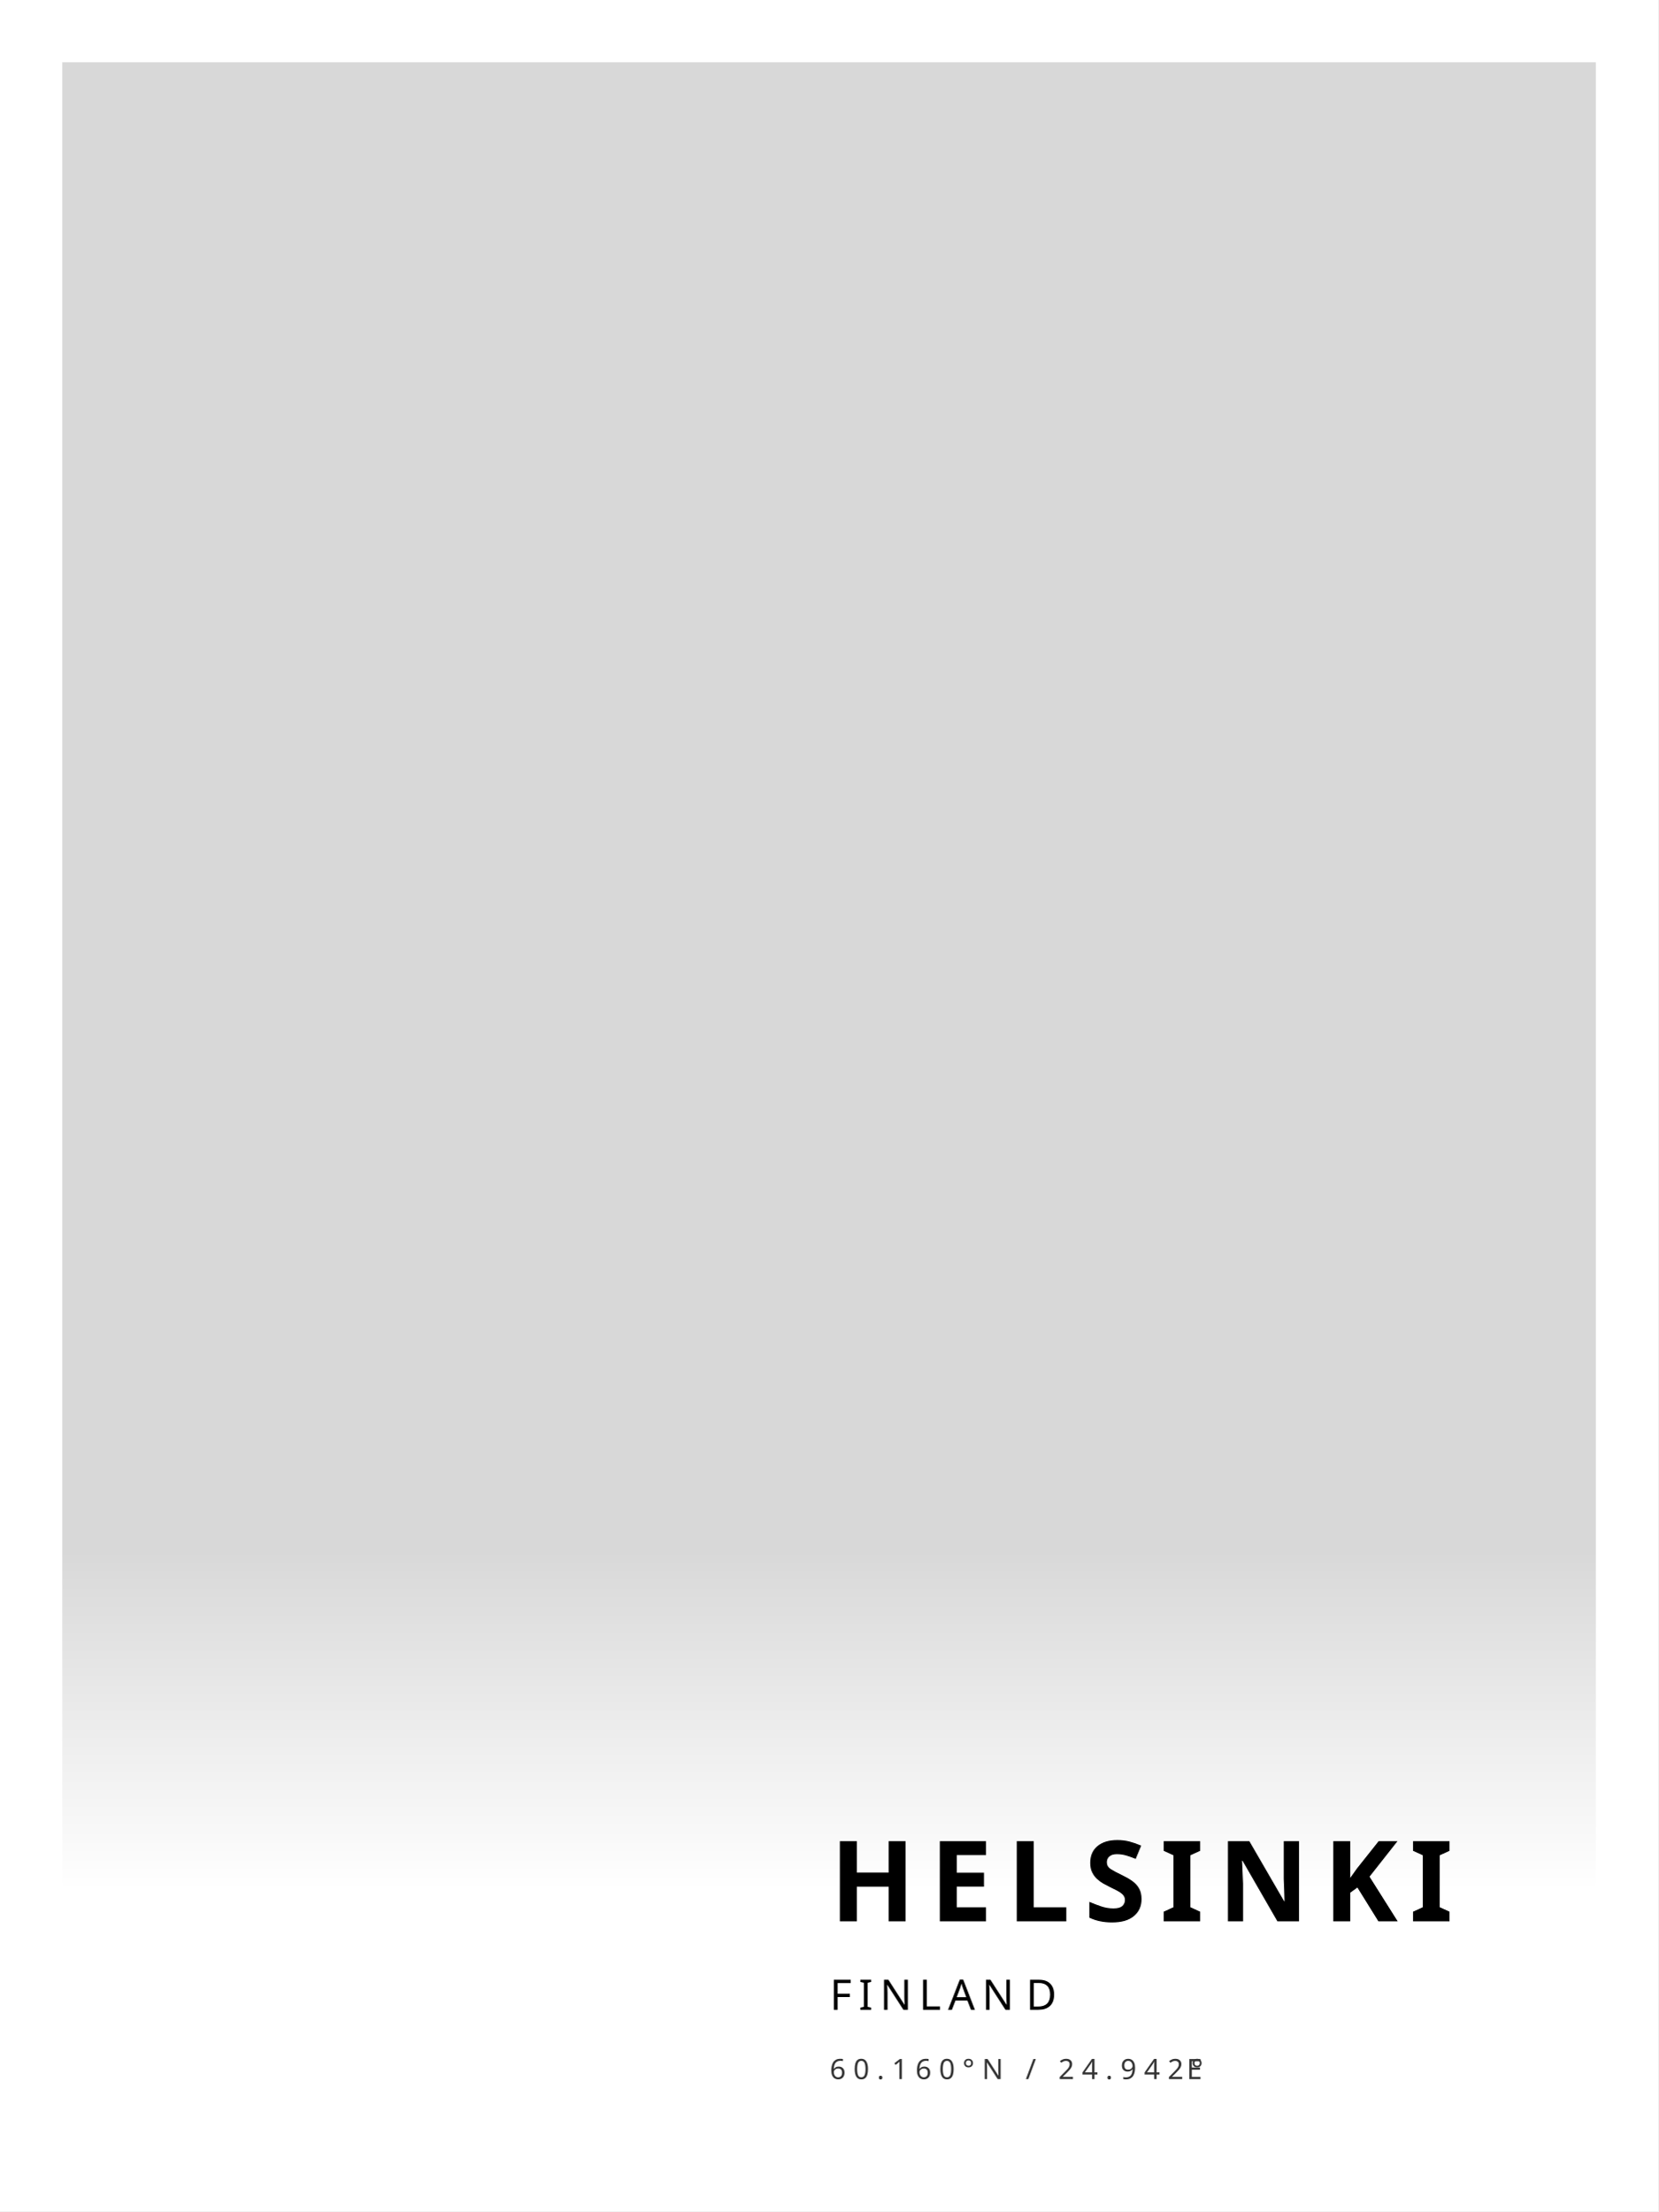
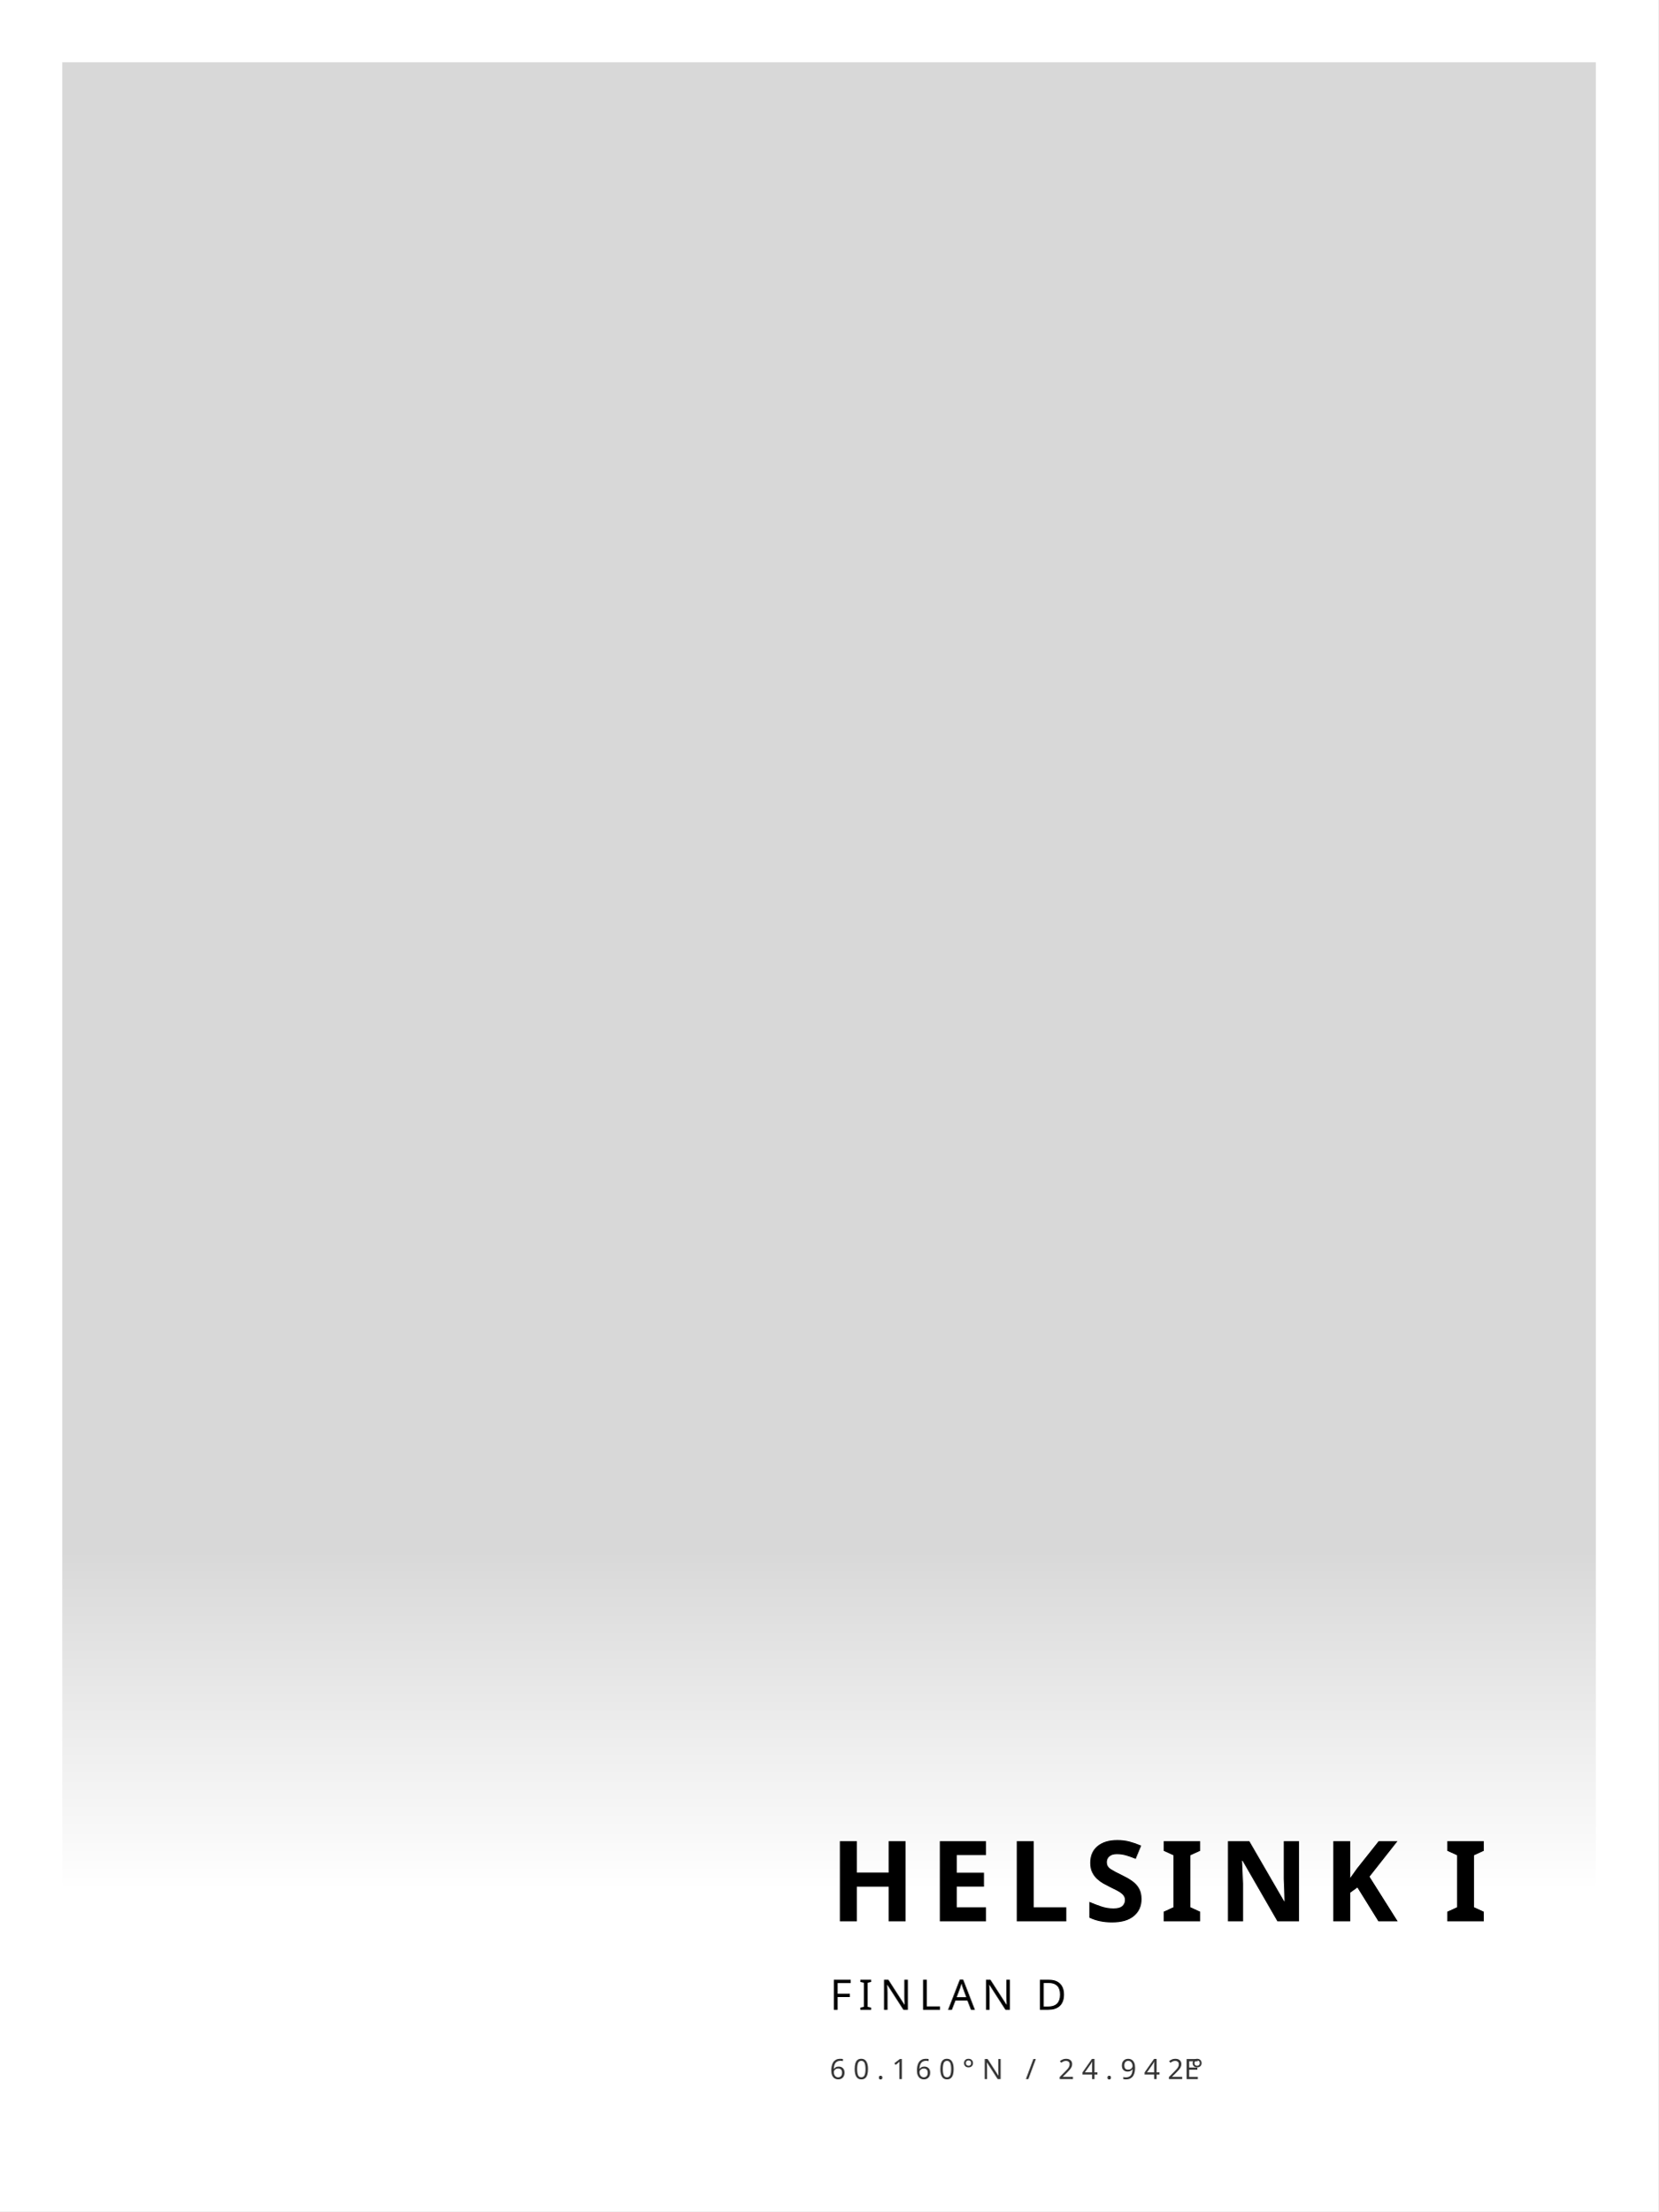
<svg xmlns="http://www.w3.org/2000/svg" width="3543px" height="4724px" viewBox="0 0 3543 4724" version="1.1">
  <defs>
    <linearGradient x1="50%" y1="0%" x2="50%" y2="55.282%" id="linearGradient-1">
      <stop stop-color="#FFF" stop-opacity="0" offset="0%" />
      <stop stop-color="#FFF" offset="100%" />
    </linearGradient>
  </defs>
  <g id="Page-2" stroke="none" stroke-width="1" fill="none" fill-rule="evenodd">
    <g id="30x40cm-portrait">
      <rect id="hide-this" fill="#D8D8D8" x="0" y="0" width="3543" height="4725" />
-       <path d="M0,0 L3543,0 L3543,4725 L0,4725 L0,0 Z M133,133 L3410,133 L3410,4599 L133,4599 L133,133 Z" id="borders" fill="#FFF" />
+       <path d="M0,0 L3543,0 L3543,4725 L0,4725 L0,0 Z M133,133 L133,4599 L3410,4599 L3410,133 L133,133 Z" id="borders" fill="#FFF" />
      <rect id="gradient-only-client" fill="url(#linearGradient-1)" x="101" y="3308" width="3360" height="1324" />
      <rect id="only-server-replace-with-image-sans-gradient-30x40cm-portrait.png" x="101" y="3308" width="3360" height="1324" />
      <g id="labels" transform="translate(1773, 3877)">
        <g id="center">
          <text id="text" font-family="JosefinSans-Light, Josefin Sans" font-size="60" font-weight="300" letter-spacing="16" fill="#343434">
            <tspan x="0" y="565">60.160°N / 24.942°</tspan>
-             <tspan x="762.42" y="565">E</tspan>
+             <tspan x="756.72" y="565">E</tspan>
          </text>
-           <text id="small-header" font-family="JosefinSans, Josefin Sans" font-size="90" font-weight="normal" letter-spacing="15" fill="#000">
+           <text id="small-header" font-family="JosefinSans-Regular, Josefin Sans" font-size="90" font-weight="normal" letter-spacing="15" fill="#000">
            <tspan x="0" y="417">FINLAN</tspan>
-             <tspan x="419.22" y="417">D</tspan>
+             <tspan x="440.37" y="417">D</tspan>
          </text>
          <text id="header" font-family="JosefinSans-Bold, Josefin Sans" font-size="240" font-weight="bold" letter-spacing="30" fill="#000">
            <tspan x="0" y="228">HELSINK</tspan>
-             <tspan x="1238.64" y="228">I</tspan>
+             <tspan x="1311.84" y="228">I</tspan>
          </text>
        </g>
      </g>
    </g>
  </g>
</svg>
